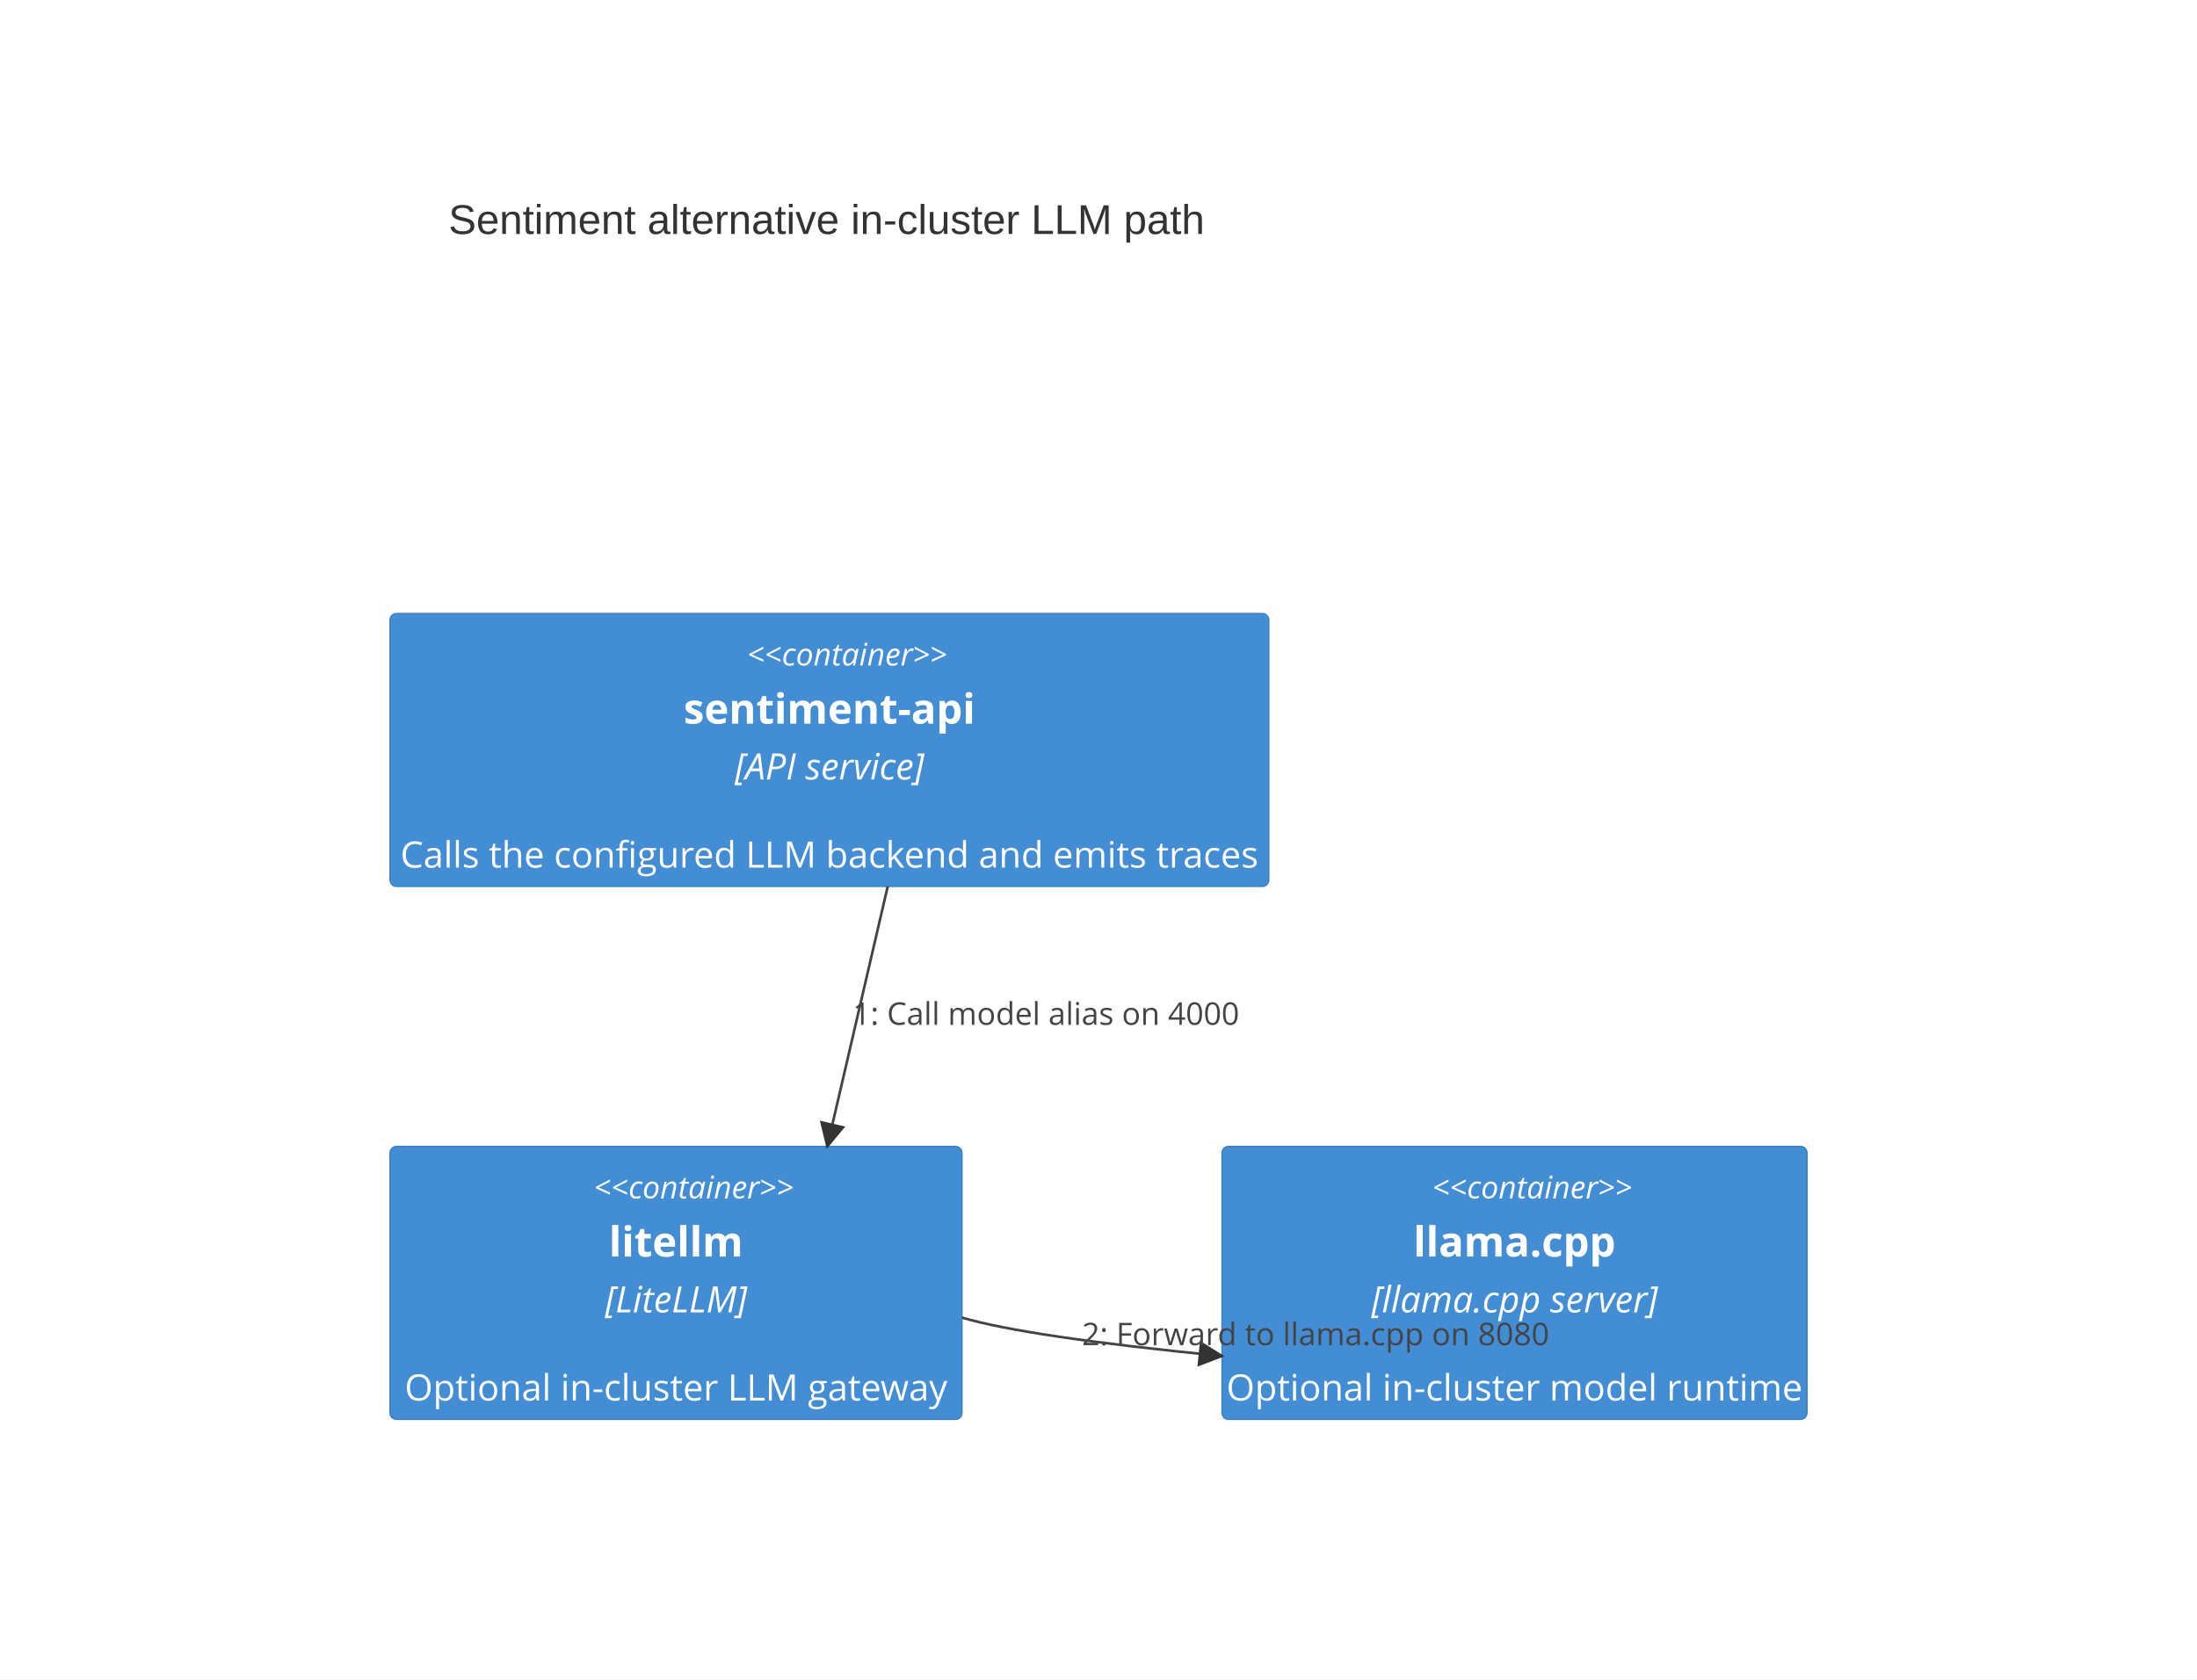
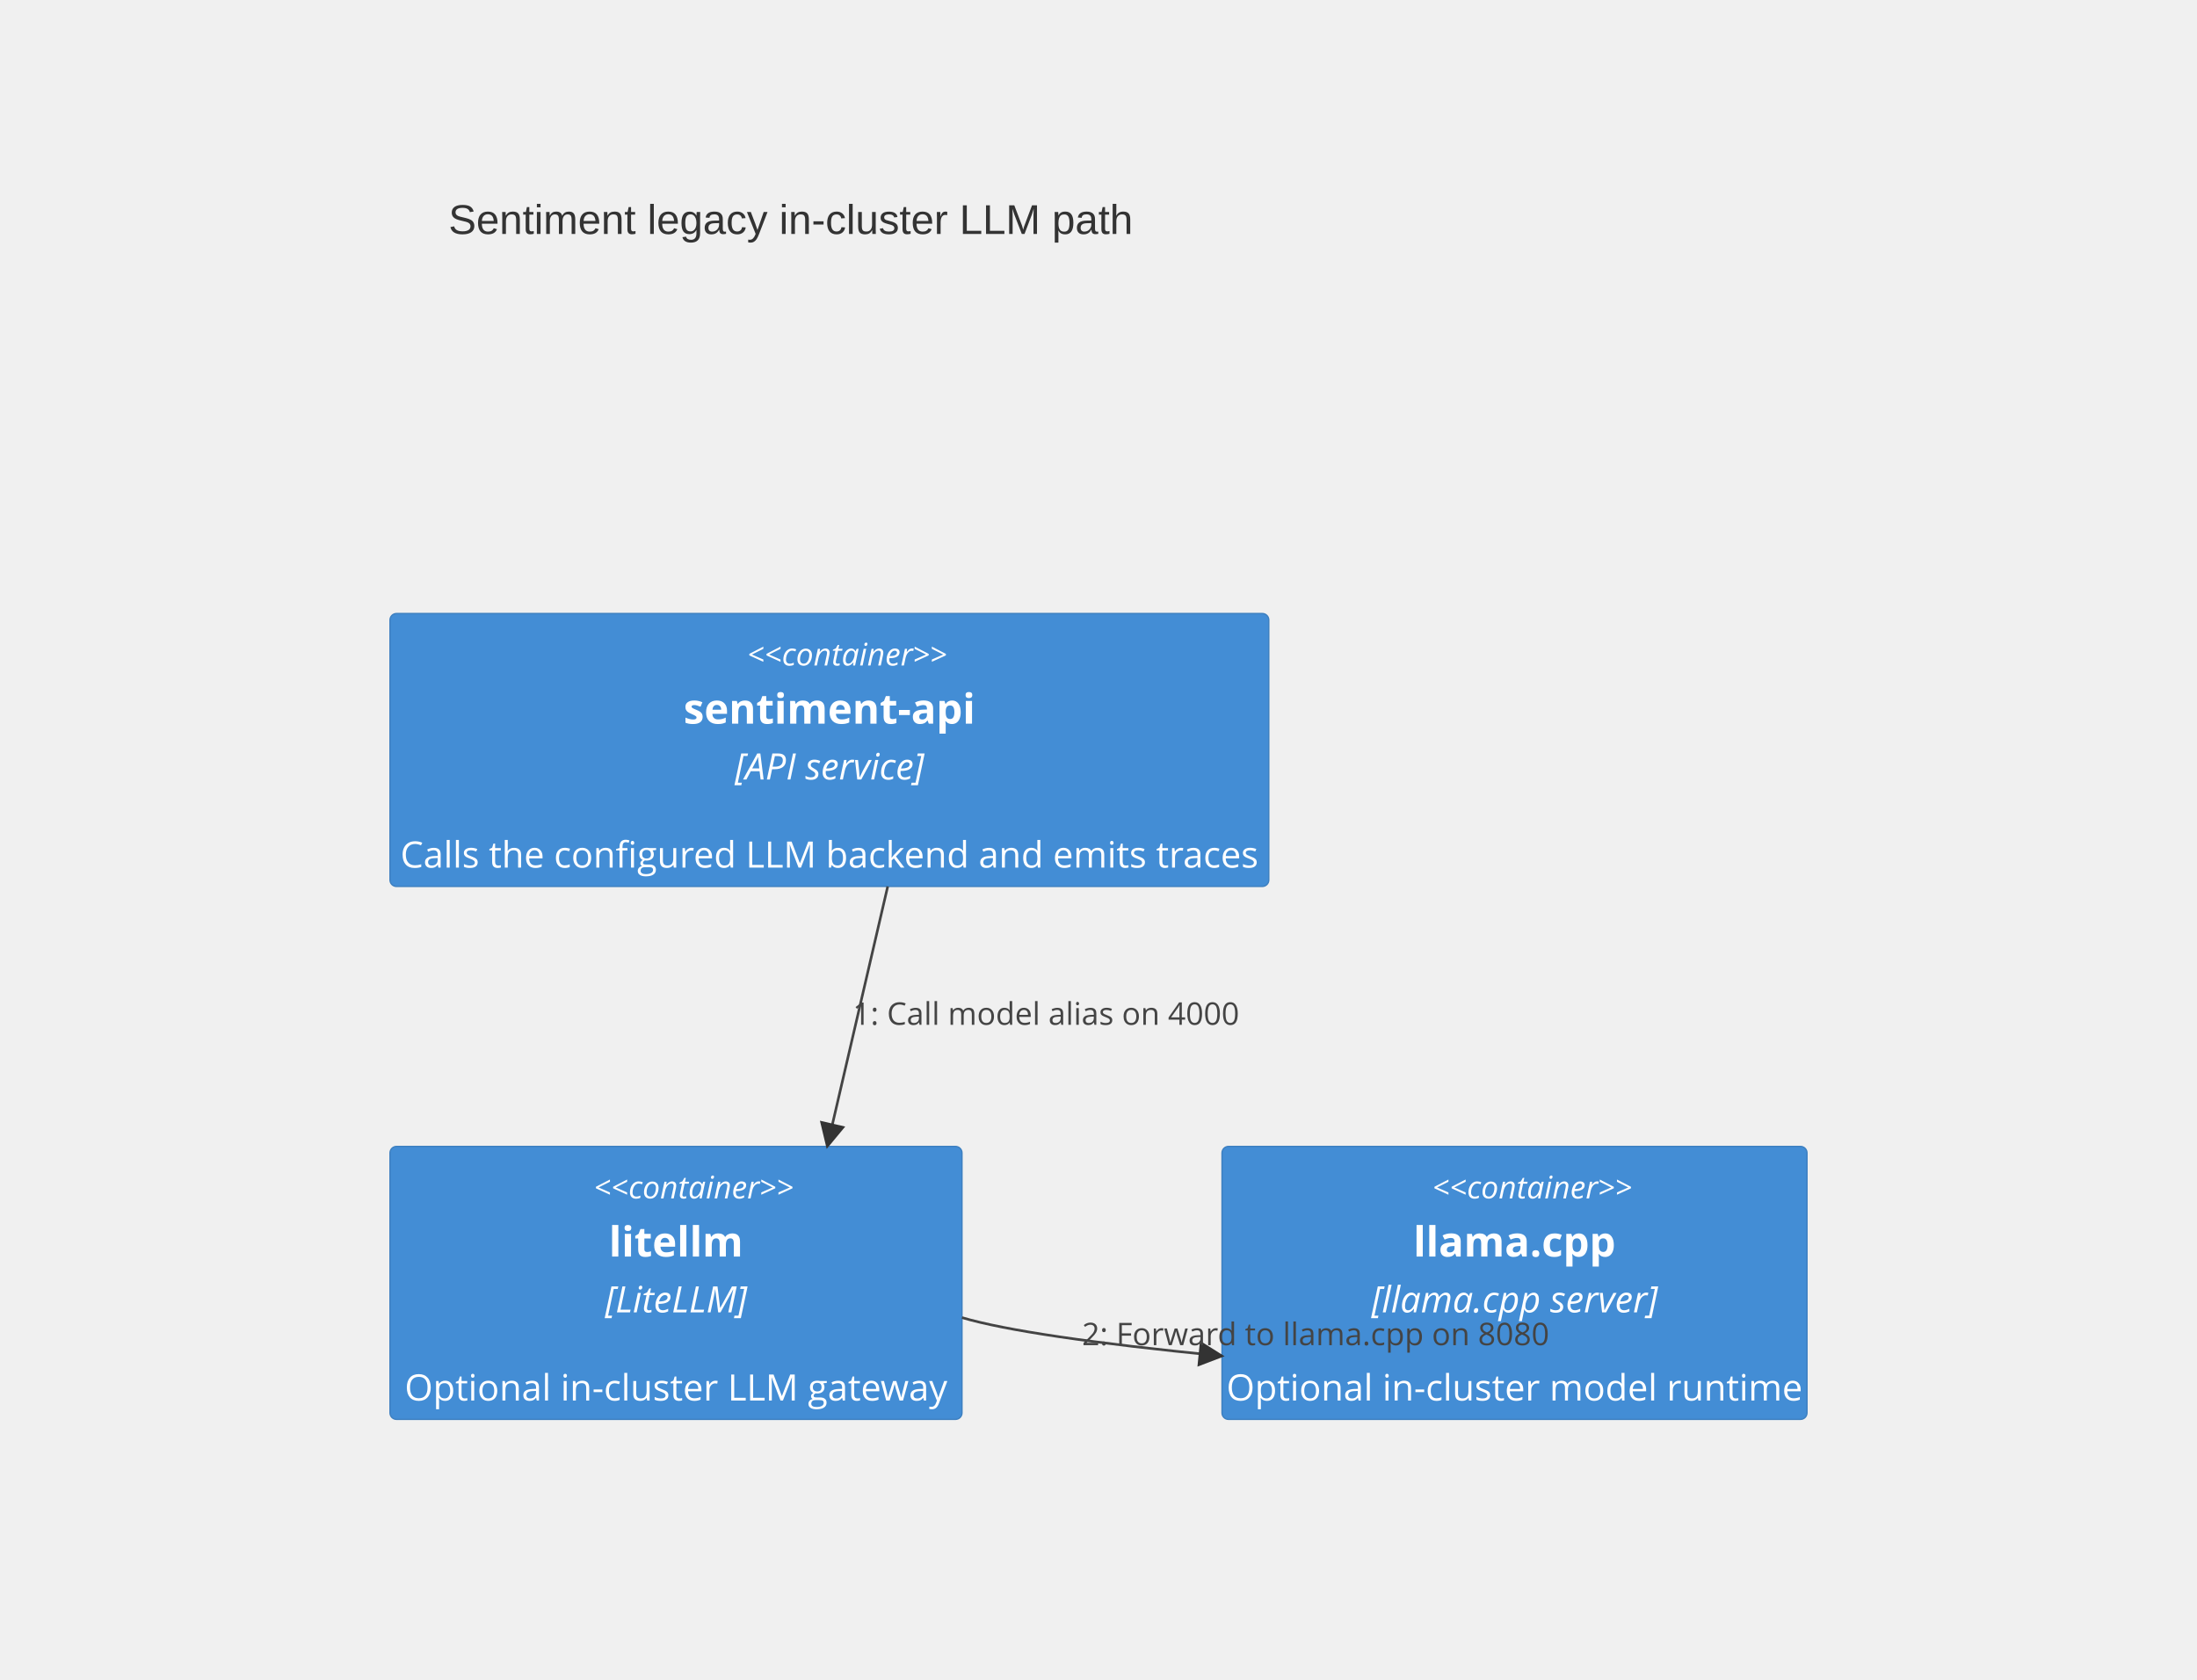
<svg xmlns="http://www.w3.org/2000/svg" id="my-svg" width="100%" style="max-width: 845px; background-color: white;" viewBox="0 -70 845 646" role="graphics-document document" aria-roledescription="c4">
-   <rect data-mermaid-background="true" x="0" y="-70" width="845" height="646" fill="#ffffff" />
  <style>#my-svg{font-family:"trebuchet ms",verdana,arial,sans-serif;font-size:16px;fill:#333;}@keyframes edge-animation-frame{from{stroke-dashoffset:0;}}@keyframes dash{to{stroke-dashoffset:0;}}#my-svg .edge-animation-slow{stroke-dasharray:9,5!important;stroke-dashoffset:900;animation:dash 50s linear infinite;stroke-linecap:round;}#my-svg .edge-animation-fast{stroke-dasharray:9,5!important;stroke-dashoffset:900;animation:dash 20s linear infinite;stroke-linecap:round;}#my-svg .error-icon{fill:hsl(220.588, 100%, 98.333%);}#my-svg .error-text{fill:rgb(8.5, 5.75, 0);stroke:rgb(8.5, 5.75, 0);}#my-svg .edge-thickness-normal{stroke-width:1px;}#my-svg .edge-thickness-thick{stroke-width:3.5px;}#my-svg .edge-pattern-solid{stroke-dasharray:0;}#my-svg .edge-thickness-invisible{stroke-width:0;fill:none;}#my-svg .edge-pattern-dashed{stroke-dasharray:3;}#my-svg .edge-pattern-dotted{stroke-dasharray:2;}#my-svg .marker{fill:#000000;stroke:#000000;}#my-svg .marker.cross{stroke:#000000;}#my-svg svg{font-family:"trebuchet ms",verdana,arial,sans-serif;font-size:16px;}#my-svg p{margin:0;}#my-svg .person{stroke:hsl(40.588, 60%, 83.333%);fill:#fff4dd;}#my-svg :root{--mermaid-font-family:"trebuchet ms",verdana,arial,sans-serif;}</style>
  <g />
  <defs>
    <symbol id="computer" width="24" height="24">
      <path transform="scale(.5)" d="M2 2v13h20v-13h-20zm18 11h-16v-9h16v9zm-10.228 6l.466-1h3.524l.467 1h-4.457zm14.228 3h-24l2-6h2.104l-1.33 4h18.45l-1.297-4h2.073l2 6zm-5-10h-14v-7h14v7z" />
    </symbol>
  </defs>
  <defs>
    <symbol id="database" fill-rule="evenodd" clip-rule="evenodd">
      <path transform="scale(.5)" d="M12.258.001l.256.004.255.005.253.008.251.01.249.012.247.015.246.016.242.019.241.02.239.023.236.024.233.027.231.028.229.031.225.032.223.034.22.036.217.038.214.04.211.041.208.043.205.045.201.046.198.048.194.05.191.051.187.053.183.054.18.056.175.057.172.059.168.06.163.061.16.063.155.064.15.066.074.033.073.033.071.034.07.034.069.035.068.035.067.035.066.035.064.036.064.036.062.036.06.036.06.037.058.037.058.037.055.038.055.038.053.038.052.038.051.039.05.039.048.039.047.039.045.04.044.04.043.04.041.04.04.041.039.041.037.041.036.041.034.041.033.042.032.042.03.042.029.042.027.042.026.043.024.043.023.043.021.043.02.043.018.044.017.043.015.044.013.044.012.044.011.045.009.044.007.045.006.045.004.045.002.045.001.045v17l-.001.045-.002.045-.004.045-.006.045-.007.045-.009.044-.011.045-.012.044-.013.044-.015.044-.017.043-.018.044-.02.043-.021.043-.023.043-.024.043-.026.043-.027.042-.029.042-.03.042-.032.042-.033.042-.034.041-.036.041-.037.041-.039.041-.04.041-.041.04-.043.04-.044.04-.045.04-.047.039-.048.039-.05.039-.051.039-.052.038-.053.038-.055.038-.055.038-.058.037-.058.037-.06.037-.06.036-.062.036-.064.036-.064.036-.066.035-.067.035-.068.035-.069.035-.07.034-.071.034-.073.033-.074.033-.15.066-.155.064-.16.063-.163.061-.168.06-.172.059-.175.057-.18.056-.183.054-.187.053-.191.051-.194.05-.198.048-.201.046-.205.045-.208.043-.211.041-.214.04-.217.038-.22.036-.223.034-.225.032-.229.031-.231.028-.233.027-.236.024-.239.023-.241.02-.242.019-.246.016-.247.015-.249.012-.251.01-.253.008-.255.005-.256.004-.258.001-.258-.001-.256-.004-.255-.005-.253-.008-.251-.01-.249-.012-.247-.015-.245-.016-.243-.019-.241-.02-.238-.023-.236-.024-.234-.027-.231-.028-.228-.031-.226-.032-.223-.034-.22-.036-.217-.038-.214-.04-.211-.041-.208-.043-.204-.045-.201-.046-.198-.048-.195-.05-.19-.051-.187-.053-.184-.054-.179-.056-.176-.057-.172-.059-.167-.06-.164-.061-.159-.063-.155-.064-.151-.066-.074-.033-.072-.033-.072-.034-.07-.034-.069-.035-.068-.035-.067-.035-.066-.035-.064-.036-.063-.036-.062-.036-.061-.036-.06-.037-.058-.037-.057-.037-.056-.038-.055-.038-.053-.038-.052-.038-.051-.039-.049-.039-.049-.039-.046-.039-.046-.04-.044-.04-.043-.04-.041-.04-.04-.041-.039-.041-.037-.041-.036-.041-.034-.041-.033-.042-.032-.042-.03-.042-.029-.042-.027-.042-.026-.043-.024-.043-.023-.043-.021-.043-.02-.043-.018-.044-.017-.043-.015-.044-.013-.044-.012-.044-.011-.045-.009-.044-.007-.045-.006-.045-.004-.045-.002-.045-.001-.045v-17l.001-.045.002-.045.004-.045.006-.045.007-.045.009-.044.011-.045.012-.044.013-.044.015-.044.017-.043.018-.044.02-.043.021-.043.023-.043.024-.043.026-.043.027-.042.029-.042.03-.042.032-.042.033-.042.034-.041.036-.041.037-.041.039-.041.04-.041.041-.04.043-.04.044-.04.046-.04.046-.039.049-.039.049-.039.051-.039.052-.038.053-.038.055-.038.056-.038.057-.037.058-.037.06-.037.061-.036.062-.036.063-.036.064-.036.066-.035.067-.035.068-.035.069-.035.07-.034.072-.034.072-.033.074-.033.151-.066.155-.064.159-.063.164-.061.167-.06.172-.059.176-.057.179-.056.184-.054.187-.053.19-.051.195-.05.198-.048.201-.046.204-.045.208-.043.211-.041.214-.04.217-.038.22-.036.223-.034.226-.032.228-.031.231-.028.234-.027.236-.024.238-.023.241-.02.243-.019.245-.016.247-.015.249-.012.251-.01.253-.008.255-.005.256-.004.258-.001.258.001zm-9.258 20.499v.01l.001.021.003.021.004.022.005.021.006.022.007.022.009.023.01.022.011.023.012.023.013.023.015.023.016.024.017.023.018.024.019.024.021.024.022.025.023.024.024.025.052.049.056.05.061.051.066.051.07.051.075.051.079.052.084.052.088.052.092.052.097.052.102.051.105.052.11.052.114.051.119.051.123.051.127.05.131.05.135.05.139.048.144.049.147.047.152.047.155.047.16.045.163.045.167.043.171.043.176.041.178.041.183.039.187.039.19.037.194.035.197.035.202.033.204.031.209.03.212.029.216.027.219.025.222.024.226.021.23.02.233.018.236.016.24.015.243.012.246.01.249.008.253.005.256.004.259.001.26-.001.257-.004.254-.005.25-.008.247-.011.244-.012.241-.014.237-.016.233-.018.231-.021.226-.021.224-.024.22-.026.216-.027.212-.028.21-.031.205-.031.202-.034.198-.034.194-.036.191-.037.187-.039.183-.04.179-.04.175-.042.172-.043.168-.044.163-.045.16-.046.155-.046.152-.047.148-.048.143-.049.139-.049.136-.05.131-.05.126-.05.123-.051.118-.052.114-.051.11-.052.106-.052.101-.052.096-.052.092-.052.088-.053.083-.051.079-.052.074-.052.07-.051.065-.051.06-.051.056-.05.051-.05.023-.024.023-.025.021-.024.02-.024.019-.024.018-.024.017-.024.015-.023.014-.024.013-.023.012-.023.01-.023.01-.022.008-.022.006-.022.006-.022.004-.022.004-.021.001-.021.001-.021v-4.127l-.077.055-.08.053-.083.054-.085.053-.087.052-.09.052-.093.051-.095.05-.097.05-.1.049-.102.049-.105.048-.106.047-.109.047-.111.046-.114.045-.115.045-.118.044-.12.043-.122.042-.124.042-.126.041-.128.04-.13.04-.132.038-.134.038-.135.037-.138.037-.139.035-.142.035-.143.034-.144.033-.147.032-.148.031-.15.03-.151.03-.153.029-.154.027-.156.027-.158.026-.159.025-.161.024-.162.023-.163.022-.165.021-.166.02-.167.019-.169.018-.169.017-.171.016-.173.015-.173.014-.175.013-.175.012-.177.011-.178.01-.179.008-.179.008-.181.006-.182.005-.182.004-.184.003-.184.002h-.37l-.184-.002-.184-.003-.182-.004-.182-.005-.181-.006-.179-.008-.179-.008-.178-.01-.176-.011-.176-.012-.175-.013-.173-.014-.172-.015-.171-.016-.17-.017-.169-.018-.167-.019-.166-.02-.165-.021-.163-.022-.162-.023-.161-.024-.159-.025-.157-.026-.156-.027-.155-.027-.153-.029-.151-.03-.15-.03-.148-.031-.146-.032-.145-.033-.143-.034-.141-.035-.14-.035-.137-.037-.136-.037-.134-.038-.132-.038-.13-.04-.128-.04-.126-.041-.124-.042-.122-.042-.12-.044-.117-.043-.116-.045-.113-.045-.112-.046-.109-.047-.106-.047-.105-.048-.102-.049-.1-.049-.097-.05-.095-.05-.093-.052-.09-.051-.087-.052-.085-.053-.083-.054-.08-.054-.077-.054v4.127zm0-5.654v.011l.001.021.003.021.004.021.005.022.006.022.007.022.009.022.01.022.011.023.012.023.013.023.015.024.016.023.017.024.018.024.019.024.021.024.022.024.023.025.024.024.052.05.056.05.061.05.066.051.07.051.075.052.079.051.084.052.088.052.092.052.097.052.102.052.105.052.11.051.114.051.119.052.123.05.127.051.131.05.135.049.139.049.144.048.147.048.152.047.155.046.16.045.163.045.167.044.171.042.176.042.178.04.183.04.187.038.19.037.194.036.197.034.202.033.204.032.209.03.212.028.216.027.219.025.222.024.226.022.23.02.233.018.236.016.24.014.243.012.246.01.249.008.253.006.256.003.259.001.26-.001.257-.003.254-.006.25-.008.247-.01.244-.012.241-.015.237-.016.233-.018.231-.02.226-.022.224-.024.22-.025.216-.027.212-.029.21-.03.205-.032.202-.033.198-.035.194-.036.191-.037.187-.039.183-.039.179-.041.175-.042.172-.043.168-.044.163-.045.16-.045.155-.047.152-.047.148-.048.143-.048.139-.05.136-.049.131-.05.126-.051.123-.051.118-.051.114-.052.11-.052.106-.052.101-.052.096-.052.092-.052.088-.052.083-.052.079-.052.074-.051.07-.052.065-.051.06-.05.056-.051.051-.049.023-.025.023-.024.021-.025.02-.024.019-.024.018-.024.017-.024.015-.023.014-.023.013-.024.012-.022.01-.023.01-.023.008-.022.006-.022.006-.022.004-.021.004-.022.001-.021.001-.021v-4.139l-.077.054-.08.054-.083.054-.085.052-.087.053-.09.051-.093.051-.095.051-.097.05-.1.049-.102.049-.105.048-.106.047-.109.047-.111.046-.114.045-.115.044-.118.044-.12.044-.122.042-.124.042-.126.041-.128.04-.13.039-.132.039-.134.038-.135.037-.138.036-.139.036-.142.035-.143.033-.144.033-.147.033-.148.031-.15.03-.151.03-.153.028-.154.028-.156.027-.158.026-.159.025-.161.024-.162.023-.163.022-.165.021-.166.02-.167.019-.169.018-.169.017-.171.016-.173.015-.173.014-.175.013-.175.012-.177.011-.178.009-.179.009-.179.007-.181.007-.182.005-.182.004-.184.003-.184.002h-.37l-.184-.002-.184-.003-.182-.004-.182-.005-.181-.007-.179-.007-.179-.009-.178-.009-.176-.011-.176-.012-.175-.013-.173-.014-.172-.015-.171-.016-.17-.017-.169-.018-.167-.019-.166-.02-.165-.021-.163-.022-.162-.023-.161-.024-.159-.025-.157-.026-.156-.027-.155-.028-.153-.028-.151-.03-.15-.03-.148-.031-.146-.033-.145-.033-.143-.033-.141-.035-.14-.036-.137-.036-.136-.037-.134-.038-.132-.039-.13-.039-.128-.04-.126-.041-.124-.042-.122-.043-.12-.043-.117-.044-.116-.044-.113-.046-.112-.046-.109-.046-.106-.047-.105-.048-.102-.049-.1-.049-.097-.05-.095-.051-.093-.051-.09-.051-.087-.053-.085-.052-.083-.054-.08-.054-.077-.054v4.139zm0-5.666v.011l.001.02.003.022.004.021.005.022.006.021.007.022.009.023.01.022.011.023.012.023.013.023.015.023.016.024.017.024.018.023.019.024.021.025.022.024.023.024.024.025.052.05.056.05.061.05.066.051.07.051.075.052.079.051.084.052.088.052.092.052.097.052.102.052.105.051.11.052.114.051.119.051.123.051.127.05.131.05.135.05.139.049.144.048.147.048.152.047.155.046.16.045.163.045.167.043.171.043.176.042.178.04.183.04.187.038.19.037.194.036.197.034.202.033.204.032.209.03.212.028.216.027.219.025.222.024.226.021.23.02.233.018.236.017.24.014.243.012.246.01.249.008.253.006.256.003.259.001.26-.001.257-.003.254-.006.25-.008.247-.01.244-.013.241-.014.237-.016.233-.018.231-.02.226-.022.224-.024.22-.025.216-.027.212-.029.21-.03.205-.032.202-.033.198-.035.194-.036.191-.037.187-.039.183-.039.179-.041.175-.042.172-.043.168-.044.163-.045.16-.045.155-.047.152-.047.148-.048.143-.049.139-.049.136-.049.131-.051.126-.05.123-.051.118-.052.114-.051.11-.052.106-.052.101-.052.096-.052.092-.052.088-.052.083-.052.079-.052.074-.052.07-.051.065-.051.06-.051.056-.05.051-.049.023-.025.023-.025.021-.024.02-.024.019-.024.018-.024.017-.024.015-.023.014-.024.013-.023.012-.023.01-.022.01-.023.008-.022.006-.022.006-.022.004-.022.004-.021.001-.021.001-.021v-4.153l-.077.054-.08.054-.083.053-.085.053-.087.053-.09.051-.093.051-.095.051-.097.05-.1.049-.102.048-.105.048-.106.048-.109.046-.111.046-.114.046-.115.044-.118.044-.12.043-.122.043-.124.042-.126.041-.128.04-.13.039-.132.039-.134.038-.135.037-.138.036-.139.036-.142.034-.143.034-.144.033-.147.032-.148.032-.15.03-.151.03-.153.028-.154.028-.156.027-.158.026-.159.024-.161.024-.162.023-.163.023-.165.021-.166.02-.167.019-.169.018-.169.017-.171.016-.173.015-.173.014-.175.013-.175.012-.177.01-.178.01-.179.009-.179.007-.181.006-.182.006-.182.004-.184.003-.184.001-.185.001-.185-.001-.184-.001-.184-.003-.182-.004-.182-.006-.181-.006-.179-.007-.179-.009-.178-.01-.176-.01-.176-.012-.175-.013-.173-.014-.172-.015-.171-.016-.17-.017-.169-.018-.167-.019-.166-.02-.165-.021-.163-.023-.162-.023-.161-.024-.159-.024-.157-.026-.156-.027-.155-.028-.153-.028-.151-.03-.15-.03-.148-.032-.146-.032-.145-.033-.143-.034-.141-.034-.14-.036-.137-.036-.136-.037-.134-.038-.132-.039-.13-.039-.128-.041-.126-.041-.124-.041-.122-.043-.12-.043-.117-.044-.116-.044-.113-.046-.112-.046-.109-.046-.106-.048-.105-.048-.102-.048-.1-.05-.097-.049-.095-.051-.093-.051-.09-.052-.087-.052-.085-.053-.083-.053-.08-.054-.077-.054v4.153zm8.74-8.179l-.257.004-.254.005-.25.008-.247.011-.244.012-.241.014-.237.016-.233.018-.231.021-.226.022-.224.023-.22.026-.216.027-.212.028-.21.031-.205.032-.202.033-.198.034-.194.036-.191.038-.187.038-.183.04-.179.041-.175.042-.172.043-.168.043-.163.045-.16.046-.155.046-.152.048-.148.048-.143.048-.139.049-.136.05-.131.05-.126.051-.123.051-.118.051-.114.052-.11.052-.106.052-.101.052-.096.052-.092.052-.088.052-.083.052-.079.052-.074.051-.07.052-.065.051-.06.05-.056.05-.051.05-.023.025-.023.024-.021.024-.02.025-.019.024-.018.024-.017.023-.015.024-.014.023-.013.023-.012.023-.01.023-.01.022-.008.022-.006.023-.006.021-.004.022-.004.021-.001.021-.001.021.001.021.001.021.004.021.004.022.006.021.006.023.008.022.01.022.01.023.012.023.013.023.014.023.015.024.017.023.018.024.019.024.02.025.021.024.023.024.023.025.051.05.056.05.06.05.065.051.07.052.074.051.079.052.083.052.088.052.092.052.096.052.101.052.106.052.11.052.114.052.118.051.123.051.126.051.131.05.136.05.139.049.143.048.148.048.152.048.155.046.16.046.163.045.168.043.172.043.175.042.179.041.183.04.187.038.191.038.194.036.198.034.202.033.205.032.21.031.212.028.216.027.22.026.224.023.226.022.231.021.233.018.237.016.241.014.244.012.247.011.25.008.254.005.257.004.26.001.26-.001.257-.004.254-.005.25-.008.247-.011.244-.012.241-.014.237-.016.233-.018.231-.021.226-.022.224-.023.22-.026.216-.027.212-.028.21-.031.205-.032.202-.033.198-.034.194-.036.191-.038.187-.038.183-.04.179-.041.175-.042.172-.043.168-.043.163-.045.16-.046.155-.046.152-.048.148-.048.143-.048.139-.049.136-.05.131-.05.126-.051.123-.051.118-.051.114-.052.11-.052.106-.052.101-.052.096-.052.092-.052.088-.052.083-.052.079-.052.074-.051.07-.052.065-.051.06-.05.056-.05.051-.05.023-.025.023-.024.021-.024.02-.025.019-.024.018-.024.017-.023.015-.024.014-.023.013-.023.012-.023.01-.023.01-.022.008-.022.006-.023.006-.021.004-.022.004-.021.001-.021.001-.021-.001-.021-.001-.021-.004-.021-.004-.022-.006-.021-.006-.023-.008-.022-.01-.022-.01-.023-.012-.023-.013-.023-.014-.023-.015-.024-.017-.023-.018-.024-.019-.024-.02-.025-.021-.024-.023-.024-.023-.025-.051-.05-.056-.05-.06-.05-.065-.051-.07-.052-.074-.051-.079-.052-.083-.052-.088-.052-.092-.052-.096-.052-.101-.052-.106-.052-.11-.052-.114-.052-.118-.051-.123-.051-.126-.051-.131-.05-.136-.05-.139-.049-.143-.048-.148-.048-.152-.048-.155-.046-.16-.046-.163-.045-.168-.043-.172-.043-.175-.042-.179-.041-.183-.04-.187-.038-.191-.038-.194-.036-.198-.034-.202-.033-.205-.032-.21-.031-.212-.028-.216-.027-.22-.026-.224-.023-.226-.022-.231-.021-.233-.018-.237-.016-.241-.014-.244-.012-.247-.011-.25-.008-.254-.005-.257-.004-.26-.001-.26.001z" />
    </symbol>
  </defs>
  <defs>
    <symbol id="clock" width="24" height="24">
      <path transform="scale(.5)" d="M12 2c5.514 0 10 4.486 10 10s-4.486 10-10 10-10-4.486-10-10 4.486-10 10-10zm0-2c-6.627 0-12 5.373-12 12s5.373 12 12 12 12-5.373 12-12-5.373-12-12-12zm5.848 12.459c.202.038.202.333.001.372-1.907.361-6.045 1.111-6.547 1.111-.719 0-1.301-.582-1.301-1.301 0-.512.77-5.447 1.125-7.445.034-.192.312-.181.343.014l.985 6.238 5.394 1.011z" />
    </symbol>
  </defs>
  <g class="person-man">
    <rect x="150" y="166" fill="#438DD5" stroke="#3C7FC0" width="338" height="105" rx="2.5" ry="2.5" stroke-width="0.5" />
    <text fill="#FFFFFF" font-family="&quot;Open Sans&quot;, sans-serif" font-size="12" font-style="italic" lengthAdjust="spacing" textLength="63" x="287.5" y="186">&lt;&lt;container&gt;&gt;</text>
    <text x="319" y="204" dominant-baseline="middle" fill="#FFFFFF" style="text-anchor: middle; font-size: 16px; font-weight: bold; font-family: &quot;Open Sans&quot;, sans-serif;">
      <tspan dy="0" alignment-baseline="mathematical">sentiment-api</tspan>
    </text>
    <text x="319" y="226" dominant-baseline="middle" fill="#FFFFFF" font-style="italic" style="text-anchor: middle; font-size: 14px; font-weight: normal; font-family: &quot;Open Sans&quot;, sans-serif;">
      <tspan dy="0" alignment-baseline="mathematical">[API service]</tspan>
    </text>
    <text x="319" y="260" dominant-baseline="middle" fill="#FFFFFF" style="text-anchor: middle; font-size: 14px; font-weight: normal; font-family: &quot;Open Sans&quot;, sans-serif;">
      <tspan dy="0" alignment-baseline="mathematical">Calls the configured LLM backend and emits traces</tspan>
    </text>
  </g>
  <g class="person-man">
    <rect x="150" y="371" fill="#438DD5" stroke="#3C7FC0" width="220" height="105" rx="2.5" ry="2.5" stroke-width="0.5" />
    <text fill="#FFFFFF" font-family="&quot;Open Sans&quot;, sans-serif" font-size="12" font-style="italic" lengthAdjust="spacing" textLength="63" x="228.5" y="391">&lt;&lt;container&gt;&gt;</text>
    <text x="260" y="409" dominant-baseline="middle" fill="#FFFFFF" style="text-anchor: middle; font-size: 16px; font-weight: bold; font-family: &quot;Open Sans&quot;, sans-serif;">
      <tspan dy="0" alignment-baseline="mathematical">litellm</tspan>
    </text>
    <text x="260" y="431" dominant-baseline="middle" fill="#FFFFFF" font-style="italic" style="text-anchor: middle; font-size: 14px; font-weight: normal; font-family: &quot;Open Sans&quot;, sans-serif;">
      <tspan dy="0" alignment-baseline="mathematical">[LiteLLM]</tspan>
    </text>
    <text x="260" y="465" dominant-baseline="middle" fill="#FFFFFF" style="text-anchor: middle; font-size: 14px; font-weight: normal; font-family: &quot;Open Sans&quot;, sans-serif;">
      <tspan dy="0" alignment-baseline="mathematical">Optional in-cluster LLM gateway</tspan>
    </text>
  </g>
  <g class="person-man">
    <rect x="470" y="371" fill="#438DD5" stroke="#3C7FC0" width="225" height="105" rx="2.5" ry="2.5" stroke-width="0.5" />
    <text fill="#FFFFFF" font-family="&quot;Open Sans&quot;, sans-serif" font-size="12" font-style="italic" lengthAdjust="spacing" textLength="63" x="551" y="391">&lt;&lt;container&gt;&gt;</text>
    <text x="582.5" y="409" dominant-baseline="middle" fill="#FFFFFF" style="text-anchor: middle; font-size: 16px; font-weight: bold; font-family: &quot;Open Sans&quot;, sans-serif;">
      <tspan dy="0" alignment-baseline="mathematical">llama.cpp</tspan>
    </text>
    <text x="582.5" y="431" dominant-baseline="middle" fill="#FFFFFF" font-style="italic" style="text-anchor: middle; font-size: 14px; font-weight: normal; font-family: &quot;Open Sans&quot;, sans-serif;">
      <tspan dy="0" alignment-baseline="mathematical">[llama.cpp server]</tspan>
    </text>
    <text x="582.5" y="465" dominant-baseline="middle" fill="#FFFFFF" style="text-anchor: middle; font-size: 14px; font-weight: normal; font-family: &quot;Open Sans&quot;, sans-serif;">
      <tspan dy="0" alignment-baseline="mathematical">Optional in-cluster model runtime</tspan>
    </text>
  </g>
  <defs>
    <marker id="arrowhead" refX="9" refY="5" markerUnits="userSpaceOnUse" markerWidth="12" markerHeight="12" orient="auto">
      <path d="M 0 0 L 10 5 L 0 10 z" />
    </marker>
  </defs>
  <defs>
    <marker id="arrowend" refX="1" refY="5" markerUnits="userSpaceOnUse" markerWidth="12" markerHeight="12" orient="auto">
      <path d="M 10 0 L 0 5 L 10 10 z" />
    </marker>
  </defs>
  <defs>
    <marker id="crosshead" markerWidth="15" markerHeight="8" orient="auto" refX="16" refY="4">
      <path fill="black" stroke="#000000" stroke-width="1px" d="M 9,2 V 6 L16,4 Z" style="stroke-dasharray: 0, 0;" />
      <path fill="none" stroke="#000000" stroke-width="1px" d="M 0,1 L 6,7 M 6,1 L 0,7" style="stroke-dasharray: 0, 0;" />
    </marker>
  </defs>
  <defs>
    <marker id="filled-head" refX="18" refY="7" markerWidth="20" markerHeight="28" orient="auto">
      <path d="M 18,7 L9,13 L14,7 L9,1 Z" />
    </marker>
  </defs>
  <g>
    <line x1="341.427" y1="271" x2="318.18" y2="371" stroke-width="1" stroke="#444444" marker-end="url(#arrowhead)" style="fill: none;" />
    <text x="402.304" y="321" dominant-baseline="middle" fill="#444444" style="text-anchor: middle; font-size: 12px; font-weight: normal; font-family: &quot;Open Sans&quot;, sans-serif;">
      <tspan dy="0" alignment-baseline="mathematical">1: Call model alias on 4000</tspan>
    </text>
    <path fill="none" stroke-width="1" stroke="#444444" d="M370,436.853 Q395,444.239 470,451.625" marker-end="url(#arrowhead)" />
    <text x="506" y="444.239" dominant-baseline="middle" fill="#444444" style="text-anchor: middle; font-size: 12px; font-weight: normal; font-family: &quot;Open Sans&quot;, sans-serif;">
      <tspan dy="0" alignment-baseline="mathematical">2: Forward to llama.cpp on 8080</tspan>
    </text>
  </g>
-   <text x="172.5" y="20">Sentiment alternative in-cluster LLM path</text>
+   <text x="172.5" y="20">Sentiment legacy in-cluster LLM path</text>
</svg>
